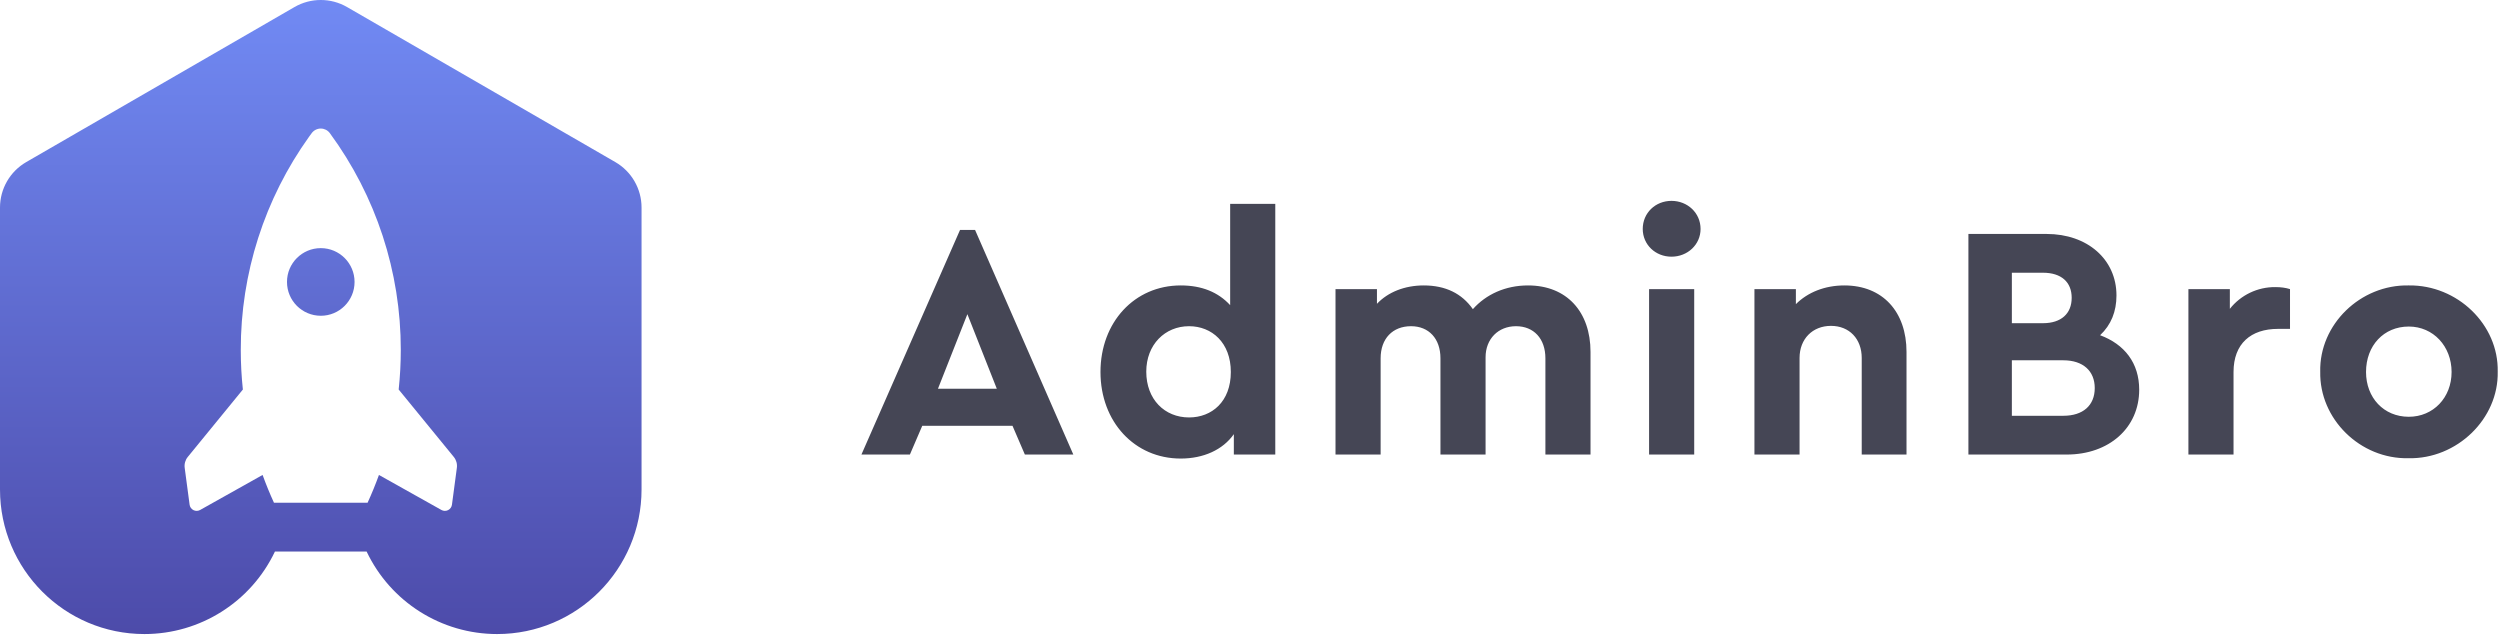
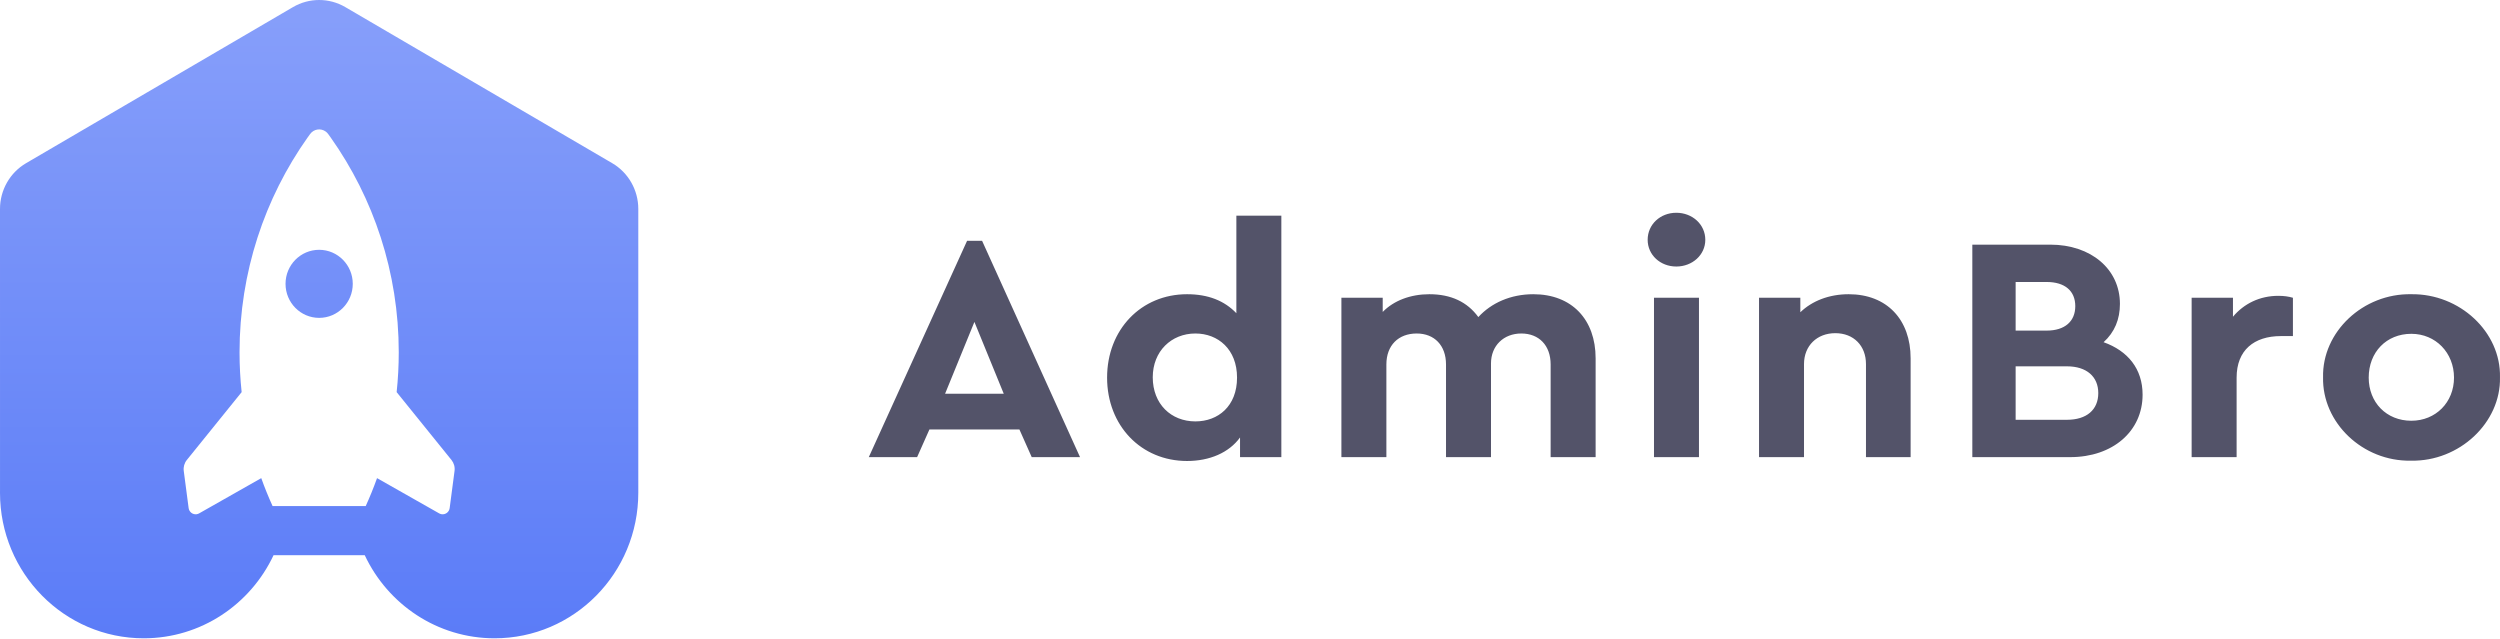
- <svg xmlns="http://www.w3.org/2000/svg" width="187" height="48" viewBox="0 0 187 48">
+ <svg xmlns="http://www.w3.org/2000/svg" width="141px" height="36px" viewBox="0 0 141 36" version="1.1">
  <defs>
-     <linearGradient id="a" x1="50%" x2="50%" y1="0%" y2="156.737%">
-       <stop offset="0%" stop-color="#718AF4" />
-       <stop offset="99.973%" stop-color="#38277F" />
-       <stop offset="100%" stop-color="#2E1B79" />
+     <linearGradient x1="50%" y1="0%" x2="50%" y2="156.737%" id="linearGradient-1">
+       <stop stop-color="#879FFA" offset="0%" />
+       <stop stop-color="#4268F6" offset="99.973%" />
+       <stop stop-color="#343F87" offset="100%" />
    </linearGradient>
  </defs>
-   <g fill="none" fill-rule="evenodd">
-     <path fill="url(#a)" d="M10.804 47.427C4.837 47.427 0 42.585 0 36.612V15.525c0-1.403.748-2.7 1.963-3.402L22.028.527a3.929 3.929 0 0 1 3.932 0l20.065 11.596a3.929 3.929 0 0 1 1.963 3.402V36.611c0 5.974-4.837 10.816-10.804 10.816a10.805 10.805 0 0 1-9.762-6.174h-6.856a10.805 10.805 0 0 1-9.762 6.174zm17.542-11.9l4.673 2.619a.532.532 0 0 0 .787-.395l.367-2.758a1.066 1.066 0 0 0-.23-.815l-4.122-5.042a27.76 27.76 0 0 0 .158-2.957 27.317 27.317 0 0 0-5.31-16.225.842.842 0 0 0-1.35 0c-.074.1-.14.188-.195.266a27.317 27.317 0 0 0-5.114 15.96c0 .998.053 1.985.157 2.956l-4.121 5.042c-.186.228-.27.523-.231.815l.367 2.758a.532.532 0 0 0 .787.395l4.673-2.62c.256.707.54 1.4.851 2.079h7.002a27.26 27.26 0 0 0 .851-2.079zm-4.352-11.908a2.528 2.528 0 0 1-2.527-2.53 2.528 2.528 0 0 1 2.527-2.529 2.528 2.528 0 0 1 2.527 2.53 2.528 2.528 0 0 1-2.527 2.53z" />
-     <path fill="#454655" fill-rule="nonzero" d="M76.66 34l-.925-2.15h-6.75L68.06 34h-3.625l7.375-16.8h1.125l7.35 16.8H76.66zm-2.1-4.925l-2.2-5.575-2.2 5.575h4.4zM92.016 15.25h3.375V34h-3.1v-1.525c-.825 1.175-2.275 1.825-3.975 1.825-3.45 0-6-2.75-6-6.475 0-3.725 2.55-6.475 6-6.475 1.575 0 2.8.5 3.7 1.475V15.25zm.05 12.575c0-2.2-1.425-3.425-3.125-3.425-1.8 0-3.2 1.375-3.2 3.4 0 2.075 1.375 3.425 3.2 3.425 1.7 0 3.125-1.175 3.125-3.4zm26.905-1.5V34h-3.375v-7.2c0-1.475-.875-2.4-2.2-2.4-1.325 0-2.275.95-2.275 2.325V34h-3.375v-7.2c0-1.475-.875-2.4-2.2-2.4-1.375 0-2.275.925-2.275 2.4V34h-3.375V21.625h3.1v1.1c.825-.875 2.075-1.375 3.5-1.375 1.625 0 2.85.6 3.675 1.775.975-1.1 2.425-1.775 4.125-1.775 2.9 0 4.675 1.975 4.675 4.975zm4.38 7.675V21.625h3.376V34h-3.375zm-.474-16.875c0-1.2.95-2.1 2.15-2.1s2.175.9 2.175 2.1c0 1.175-.975 2.075-2.175 2.075-1.2 0-2.15-.9-2.15-2.075zm19.73 9.2V34h-3.35v-7.225c0-1.425-.925-2.4-2.3-2.4-1.375 0-2.35.975-2.35 2.4V34h-3.375V21.625h3.1v1.125c.875-.875 2.15-1.4 3.625-1.4 2.875 0 4.65 1.975 4.65 4.975zm17.405 2.825c0 2.85-2.25 4.85-5.425 4.85h-7.35V17.5h5.85c3.05 0 5.225 1.9 5.225 4.6 0 1.2-.4 2.2-1.225 2.975 1.825.675 2.925 2.075 2.925 4.075zm-7.2-8.75h-2.325v3.775h2.325c1.375 0 2.15-.725 2.15-1.9 0-1.175-.775-1.875-2.15-1.875zm3.875 8.625c0-1.275-.875-2.075-2.35-2.075h-3.85v4.15h3.85c1.475 0 2.35-.775 2.35-2.075zm14.606-7.4V24.6h-.9c-2.025 0-3.325 1.1-3.325 3.225V34h-3.375V21.625h3.1V23.1a4.291 4.291 0 0 1 3.4-1.625c.425 0 .775.05 1.1.15zm2.26 6.175c-.074-3.525 3-6.525 6.626-6.45 3.625-.05 6.725 2.925 6.65 6.45.075 3.525-3.05 6.55-6.675 6.475-3.625.075-6.675-2.95-6.6-6.475zm9.826.025c0-1.925-1.375-3.4-3.2-3.4-1.875 0-3.2 1.425-3.2 3.4 0 1.925 1.325 3.35 3.2 3.35 1.825 0 3.2-1.425 3.2-3.35z" />
+   <g id="Atoms/Logotype/AdminBro" stroke="none" stroke-width="1" fill="none" fill-rule="evenodd">
+     <path d="M58.189,25.782 L57.494,24.22 L52.42,24.22 L51.725,25.782 L49,25.782 L54.544,13.58 L55.389,13.58 L60.914,25.782 L58.189,25.782 Z M56.611,22.205 L54.957,18.156 L53.303,22.205 L56.611,22.205 Z M69.731,12.163 L72.268,12.163 L72.268,25.782 L69.938,25.782 L69.938,24.674 C69.318,25.528 68.228,26 66.95,26 C64.357,26 62.44,24.003 62.44,21.297 C62.44,18.591 64.357,16.594 66.95,16.594 C68.134,16.594 69.055,16.957 69.731,17.665 L69.731,12.163 Z M69.769,21.297 C69.769,19.699 68.698,18.809 67.42,18.809 C66.067,18.809 65.015,19.808 65.015,21.279 C65.015,22.786 66.048,23.767 67.42,23.767 C68.698,23.767 69.769,22.913 69.769,21.297 Z M89.993,20.208 L89.993,25.782 L87.456,25.782 L87.456,20.553 C87.456,19.481 86.798,18.809 85.802,18.809 C84.806,18.809 84.092,19.499 84.092,20.498 L84.092,25.782 L81.555,25.782 L81.555,20.553 C81.555,19.481 80.898,18.809 79.902,18.809 C78.868,18.809 78.192,19.481 78.192,20.553 L78.192,25.782 L75.655,25.782 L75.655,16.794 L77.985,16.794 L77.985,17.593 C78.605,16.957 79.545,16.594 80.616,16.594 C81.837,16.594 82.758,17.03 83.378,17.883 C84.111,17.084 85.201,16.594 86.479,16.594 C88.659,16.594 89.993,18.029 89.993,20.208 Z M93.285,25.782 L93.285,16.794 L95.822,16.794 L95.822,25.782 L93.285,25.782 Z M92.928,13.525 C92.928,12.654 93.642,12 94.544,12 C95.446,12 96.179,12.654 96.179,13.525 C96.179,14.379 95.446,15.032 94.544,15.032 C93.642,15.032 92.928,14.379 92.928,13.525 Z M107.759,20.208 L107.759,25.782 L105.241,25.782 L105.241,20.534 C105.241,19.499 104.546,18.791 103.512,18.791 C102.479,18.791 101.746,19.499 101.746,20.534 L101.746,25.782 L99.209,25.782 L99.209,16.794 L101.539,16.794 L101.539,17.611 C102.197,16.975 103.155,16.594 104.264,16.594 C106.425,16.594 107.759,18.029 107.759,20.208 Z M120.842,22.259 C120.842,24.329 119.151,25.782 116.764,25.782 L111.239,25.782 L111.239,13.798 L115.637,13.798 C117.929,13.798 119.564,15.178 119.564,17.139 C119.564,18.01 119.264,18.737 118.643,19.3 C120.015,19.79 120.842,20.807 120.842,22.259 Z M115.43,15.904 L113.682,15.904 L113.682,18.646 L115.43,18.646 C116.464,18.646 117.046,18.119 117.046,17.266 C117.046,16.412 116.464,15.904 115.43,15.904 Z M118.343,22.169 C118.343,21.243 117.685,20.661 116.576,20.661 L113.682,20.661 L113.682,23.676 L116.576,23.676 C117.685,23.676 118.343,23.113 118.343,22.169 Z M129.321,16.794 L129.321,18.955 L128.645,18.955 C127.123,18.955 126.145,19.754 126.145,21.297 L126.145,25.782 L123.608,25.782 L123.608,16.794 L125.939,16.794 L125.939,17.865 C126.559,17.121 127.461,16.685 128.494,16.685 C128.814,16.685 129.077,16.721 129.321,16.794 Z M131.021,21.279 C130.964,18.719 133.276,16.54 136,16.594 C138.725,16.558 141.055,18.719 140.999,21.279 C141.055,23.839 138.706,26.036 135.982,25.982 C133.257,26.036 130.964,23.839 131.021,21.279 Z M138.406,21.297 C138.406,19.899 137.372,18.827 136,18.827 C134.591,18.827 133.595,19.863 133.595,21.297 C133.595,22.695 134.591,23.73 136,23.73 C137.372,23.73 138.406,22.695 138.406,21.297 Z" id="AdminBro" fill="#535369" fill-rule="nonzero" />
+     <path d="M8.105,36 C3.629,36 0,32.325 0,27.791 C0,27.755 0,27.72 0.001,27.684 L0,11.785 C0,10.719 0.561,9.735 1.473,9.202 L16.525,0.4 C17.438,-0.133 18.562,-0.133 19.475,0.4 L34.527,9.202 C35.439,9.735 36,10.719 36,11.785 L36,27.684 C36,27.72 36,27.755 36,27.791 C36,32.325 32.371,36 27.895,36 C24.663,36 21.873,34.085 20.572,31.314 L15.428,31.314 C14.127,34.085 11.337,36 8.105,36 Z M21.265,26.967 L24.77,28.955 C24.814,28.98 24.862,28.996 24.912,29.003 C25.131,29.032 25.332,28.877 25.361,28.656 L25.636,26.562 C25.666,26.34 25.603,26.116 25.463,25.943 L22.371,22.116 C22.449,21.379 22.49,20.63 22.49,19.872 C22.49,15.352 21.067,11.168 18.651,7.755 C18.61,7.697 18.562,7.63 18.507,7.556 C18.47,7.506 18.426,7.461 18.377,7.424 C18.097,7.214 17.701,7.273 17.493,7.556 C17.438,7.631 17.389,7.699 17.347,7.758 C14.932,11.17 13.51,15.353 13.51,19.872 C13.51,20.63 13.551,21.379 13.629,22.116 L10.537,25.943 C10.397,26.116 10.334,26.34 10.364,26.562 L10.639,28.656 C10.668,28.877 10.869,29.032 11.088,29.003 C11.138,28.996 11.186,28.98 11.23,28.955 L14.735,26.967 C14.927,27.503 15.14,28.029 15.374,28.544 L20.626,28.544 C20.86,28.029 21.073,27.503 21.265,26.967 Z M18,17.928 C16.953,17.928 16.104,17.069 16.104,16.008 C16.104,14.948 16.953,14.089 18,14.089 C19.047,14.089 19.896,14.948 19.896,16.008 C19.896,17.069 19.047,17.928 18,17.928 Z" id="Shape-Copy-5" fill="url(#linearGradient-1)" />
  </g>
</svg>
